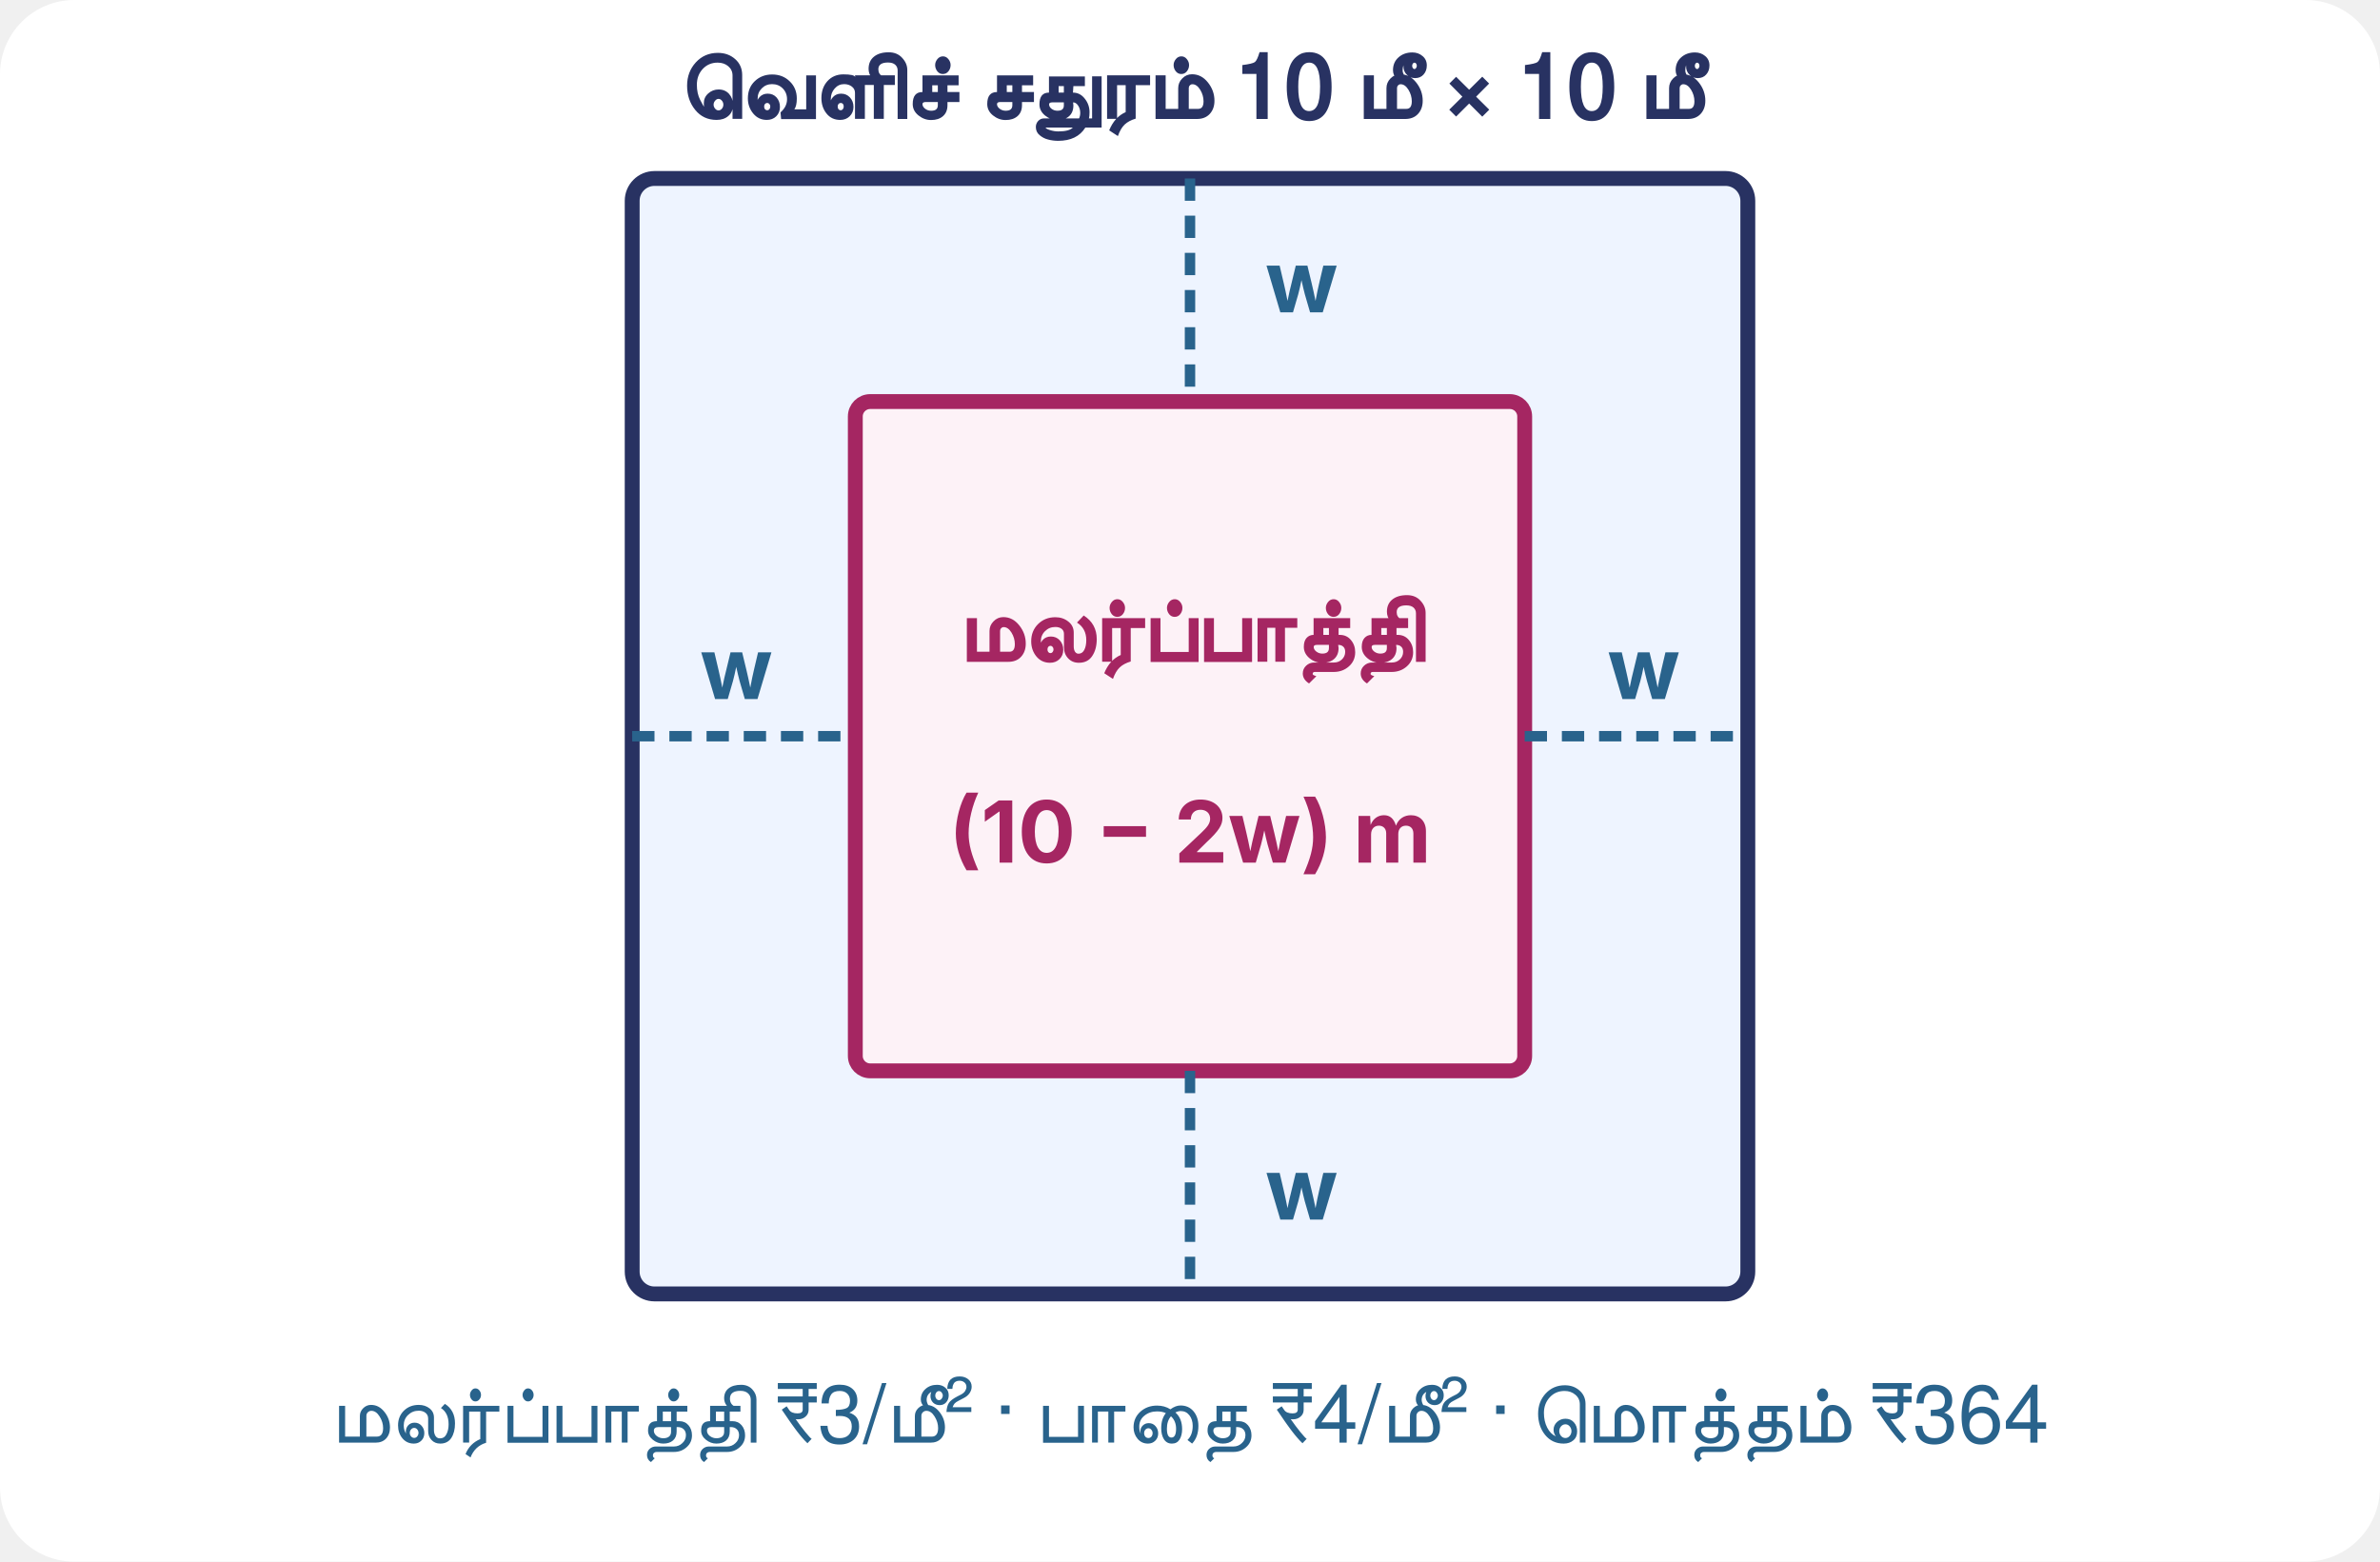
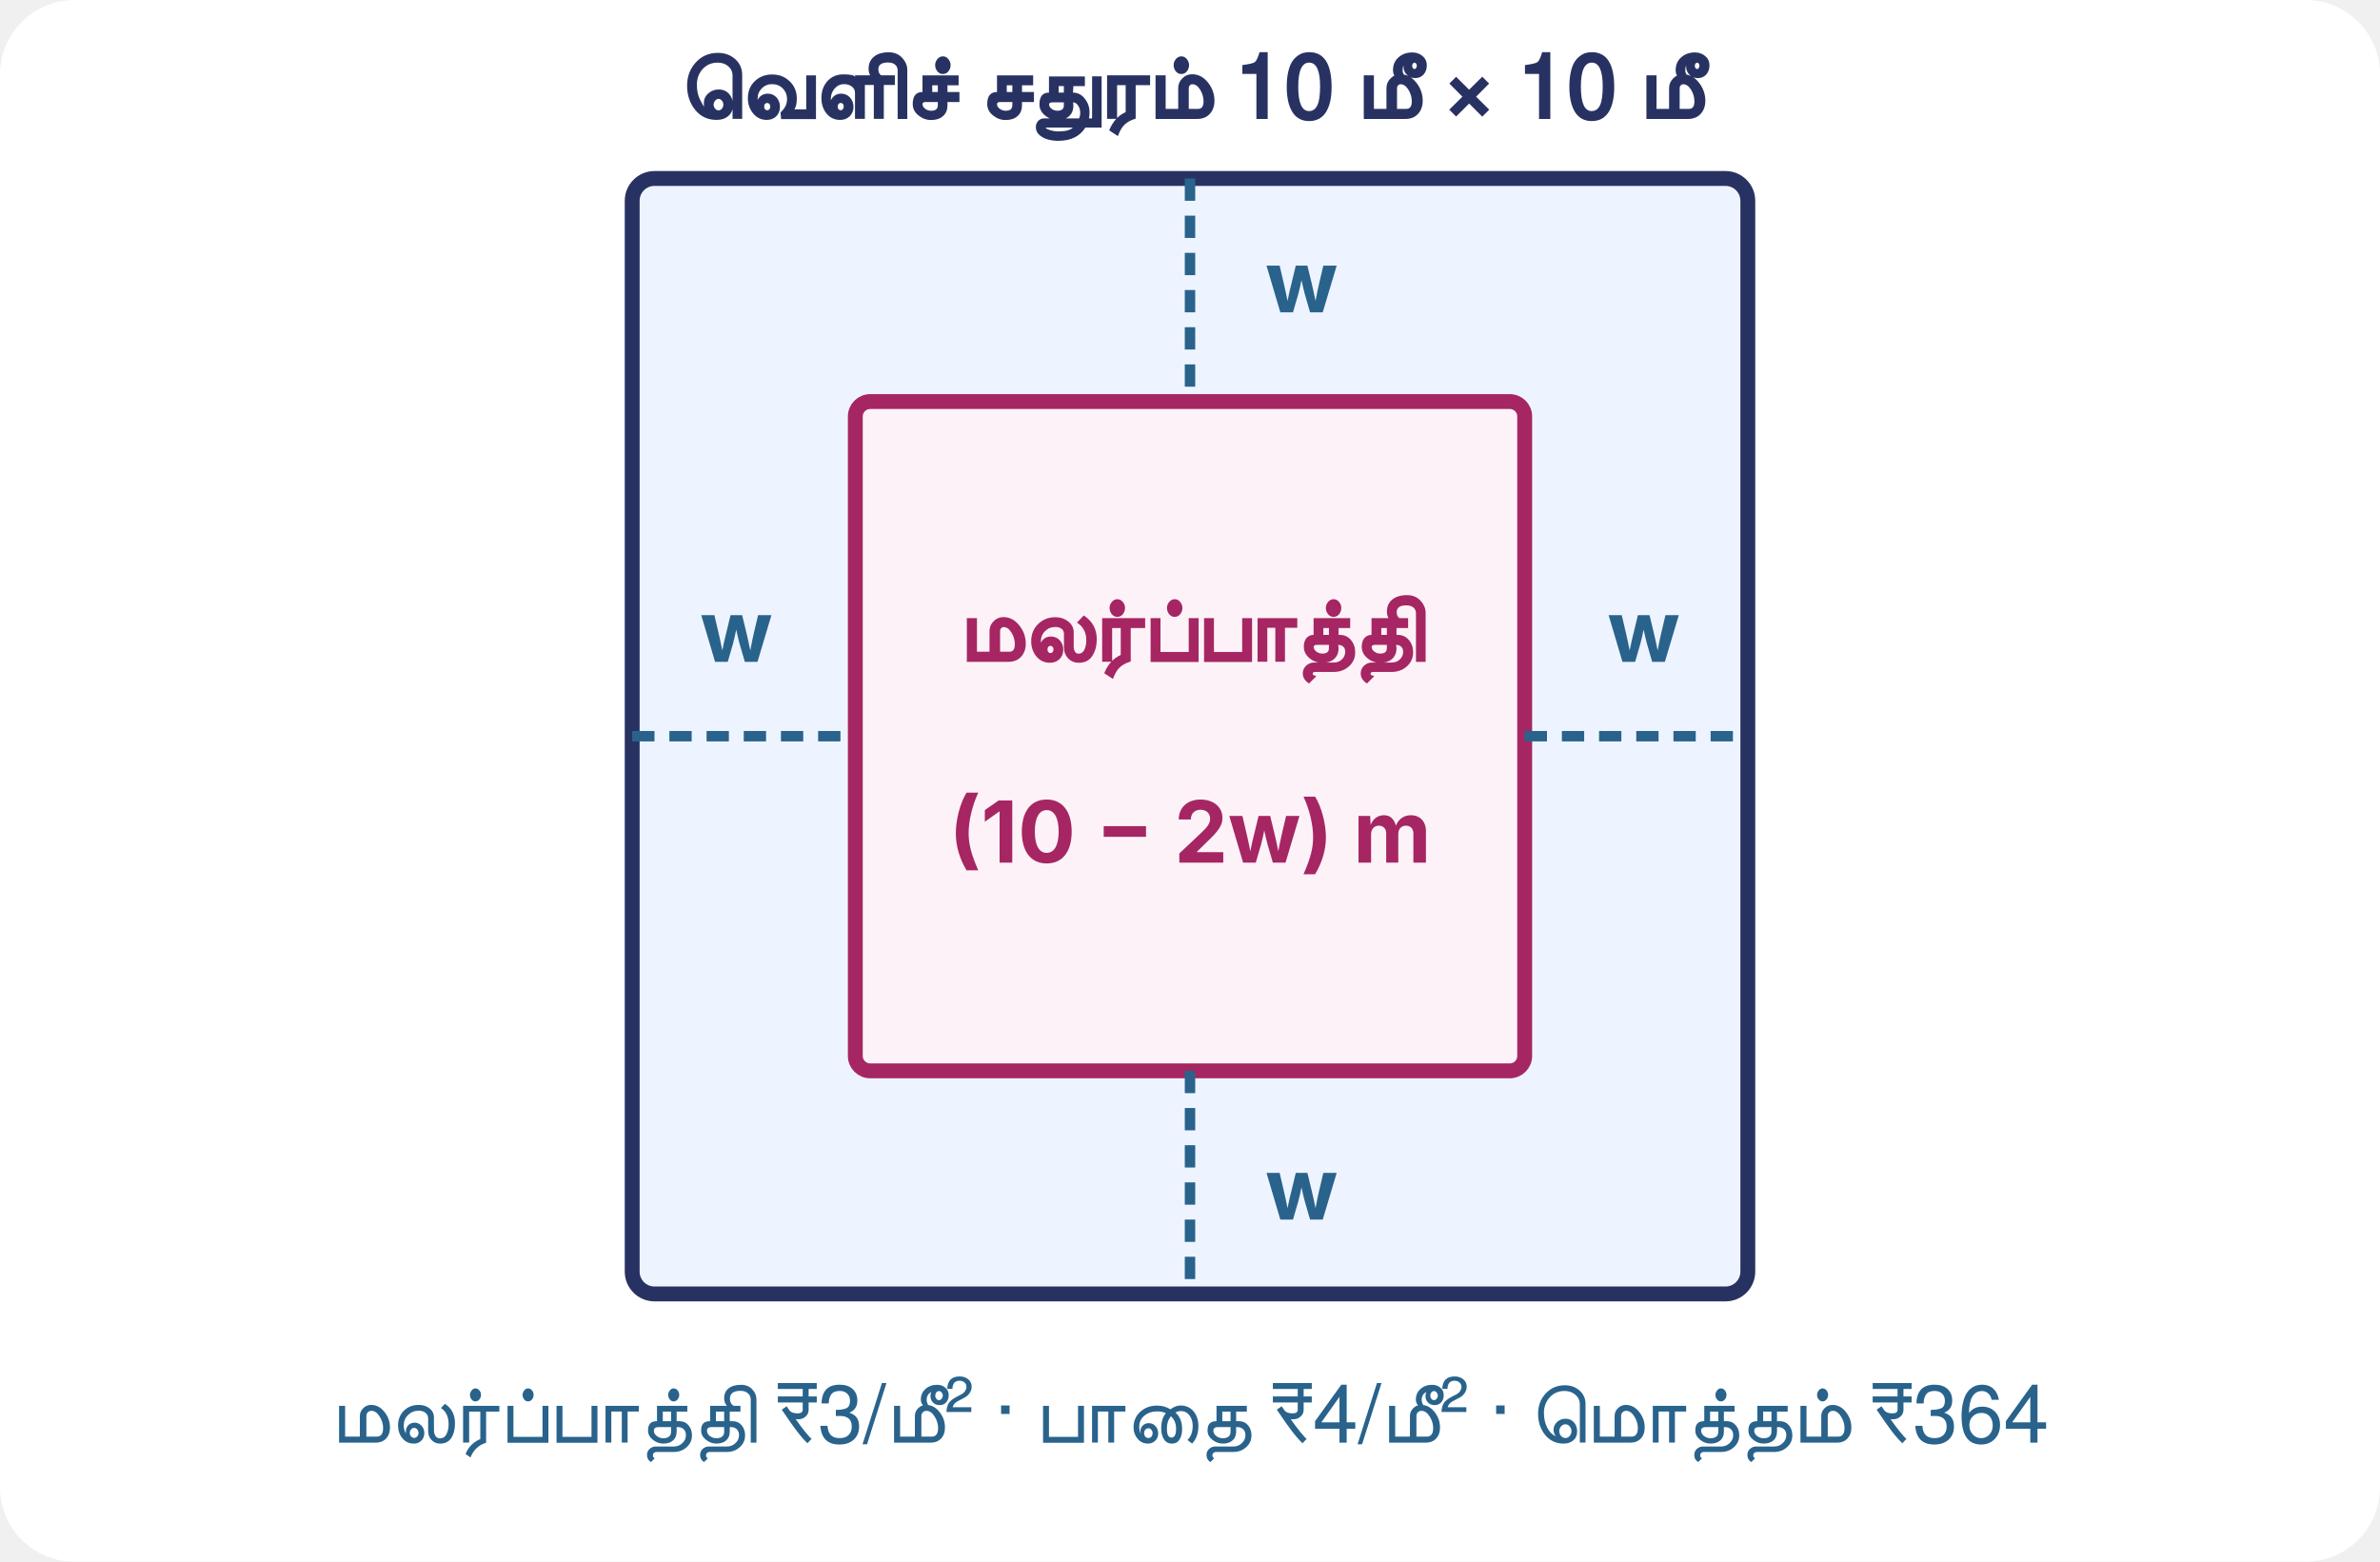
<svg xmlns="http://www.w3.org/2000/svg" xml:lang="ta" width="320" height="210" viewBox="0 0 320 210" role="img" aria-labelledby="title">
  <rect width="320" height="210" rx="10" fill="#ffffff" />
  <rect x="85" y="24" width="150" height="150" rx="3" fill="#eef4ff" stroke="#283262" stroke-width="2" />
  <rect x="115" y="54" width="90" height="90" rx="2" fill="#fdf2f7" stroke="#a52662" stroke-width="2" />
  <g stroke="#29638c" stroke-width="1.4" stroke-dasharray="3 2">
    <line x1="85" y1="99" x2="115" y2="99" />
    <line x1="205" y1="99" x2="235" y2="99" />
    <line x1="160" y1="24" x2="160" y2="54" />
    <line x1="160" y1="144" x2="160" y2="174" />
  </g>
  <g font-family="system-ui, -apple-system, sans-serif" text-anchor="middle" fill="#283262">
    <text x="160" y="16" font-size="12" font-weight="700">வெளிச் சதுரம் 10 மீ × 10 மீ</text>
-     <text x="99" y="94" font-size="11.5" font-weight="700" fill="#29638c">w</text>
-     <text x="221" y="94" font-size="11.5" font-weight="700" fill="#29638c">w</text>
+     <text x="99" y="89" font-size="11.5" font-weight="700" fill="#29638c">w</text>
+     <text x="221" y="89" font-size="11.5" font-weight="700" fill="#29638c">w</text>
    <text x="175" y="42" font-size="11.5" font-weight="700" fill="#29638c">w</text>
    <text x="175" y="164" font-size="11.5" font-weight="700" fill="#29638c">w</text>
    <text x="160" y="89" font-size="12" font-weight="700" fill="#a52662">மலர்ப்பாத்தி</text>
    <text x="160" y="116" font-size="11.5" font-weight="700" fill="#a52662">(10 − 2w) m</text>
    <text x="160" y="194" font-size="11" fill="#29638c" font-weight="600">மலர்ப்பாத்தி ₹3/மீ² · பாதை ₹4/மீ² · மொத்தம் ₹364</text>
  </g>
</svg>
